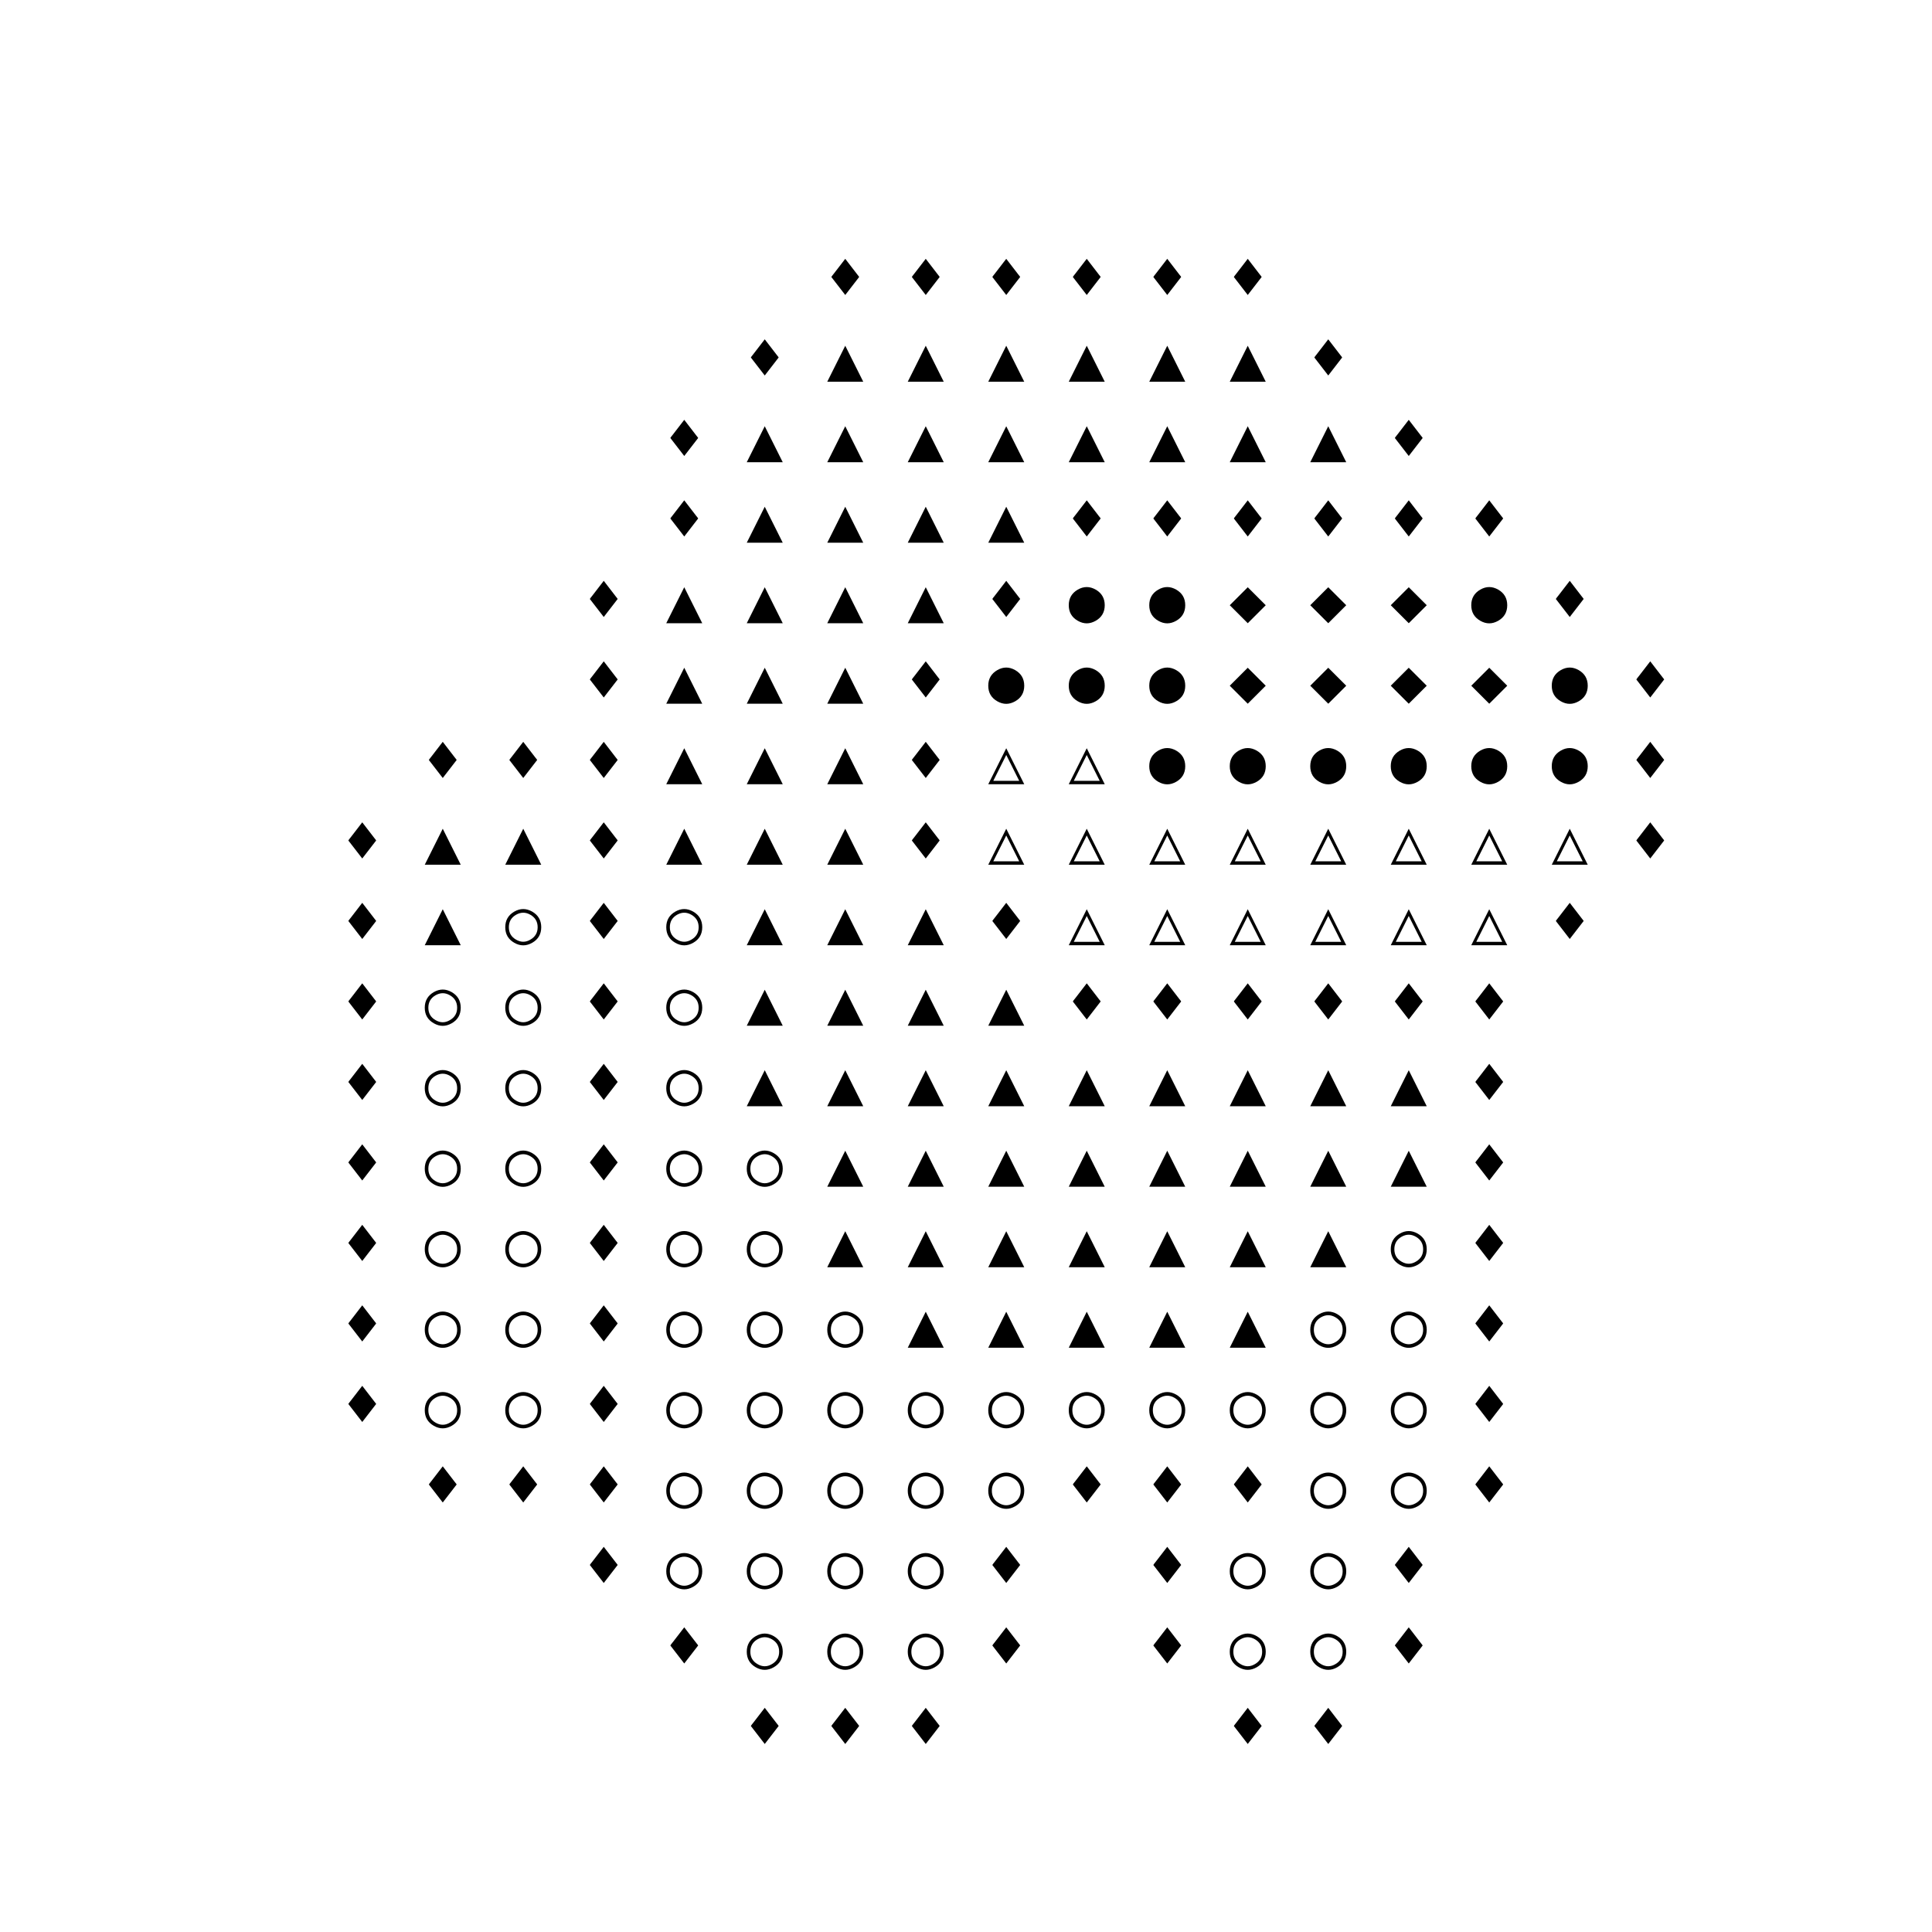
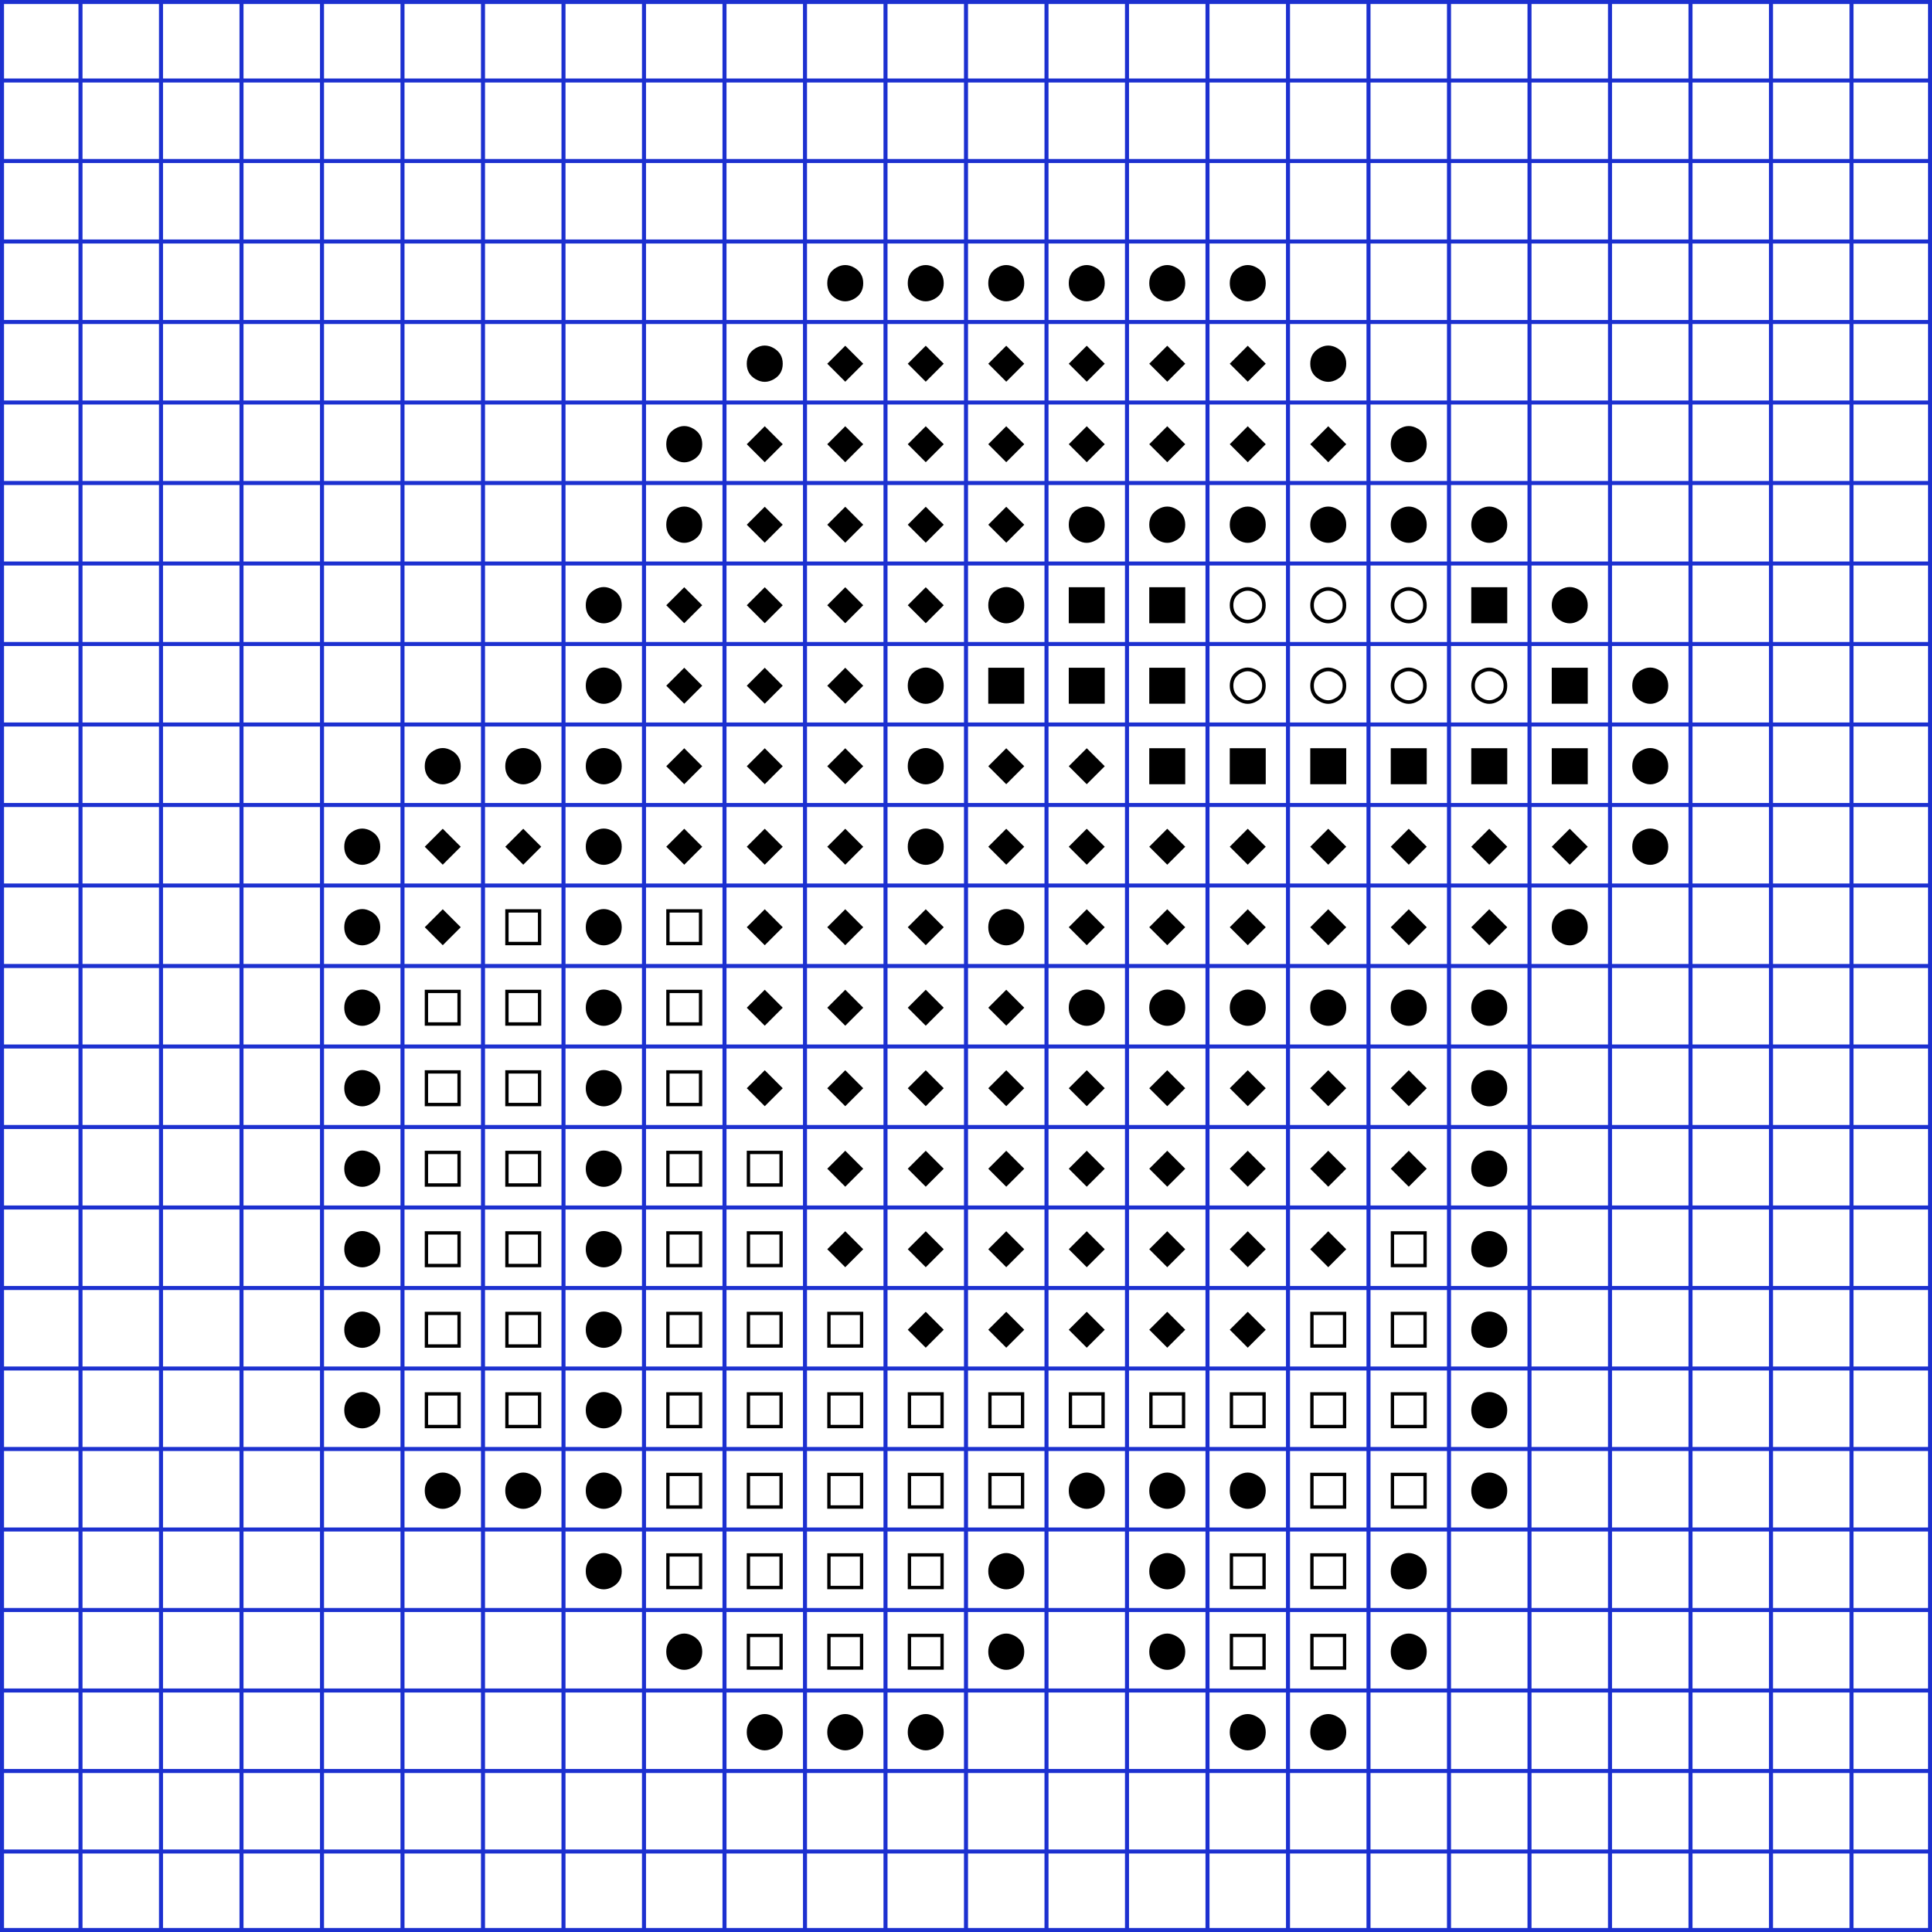
<svg xmlns="http://www.w3.org/2000/svg" width="480" height="480">
  <defs>
    <style>
      .symbol { font-family: monospace; font-size: 15px; text-anchor: middle; dominant-baseline: middle; }
    </style>
  </defs>
-   <text x="210" y="70" fill="#000000" class="symbol">♦</text>
-   <text x="230" y="70" fill="#000000" class="symbol">♦</text>
-   <text x="250" y="70" fill="#000000" class="symbol">♦</text>
-   <text x="270" y="70" fill="#000000" class="symbol">♦</text>
-   <text x="290" y="70" fill="#000000" class="symbol">♦</text>
-   <text x="310" y="70" fill="#000000" class="symbol">♦</text>
-   <text x="190" y="90" fill="#000000" class="symbol">♦</text>
-   <text x="210" y="90" fill="#000000" class="symbol">▲</text>
-   <text x="230" y="90" fill="#000000" class="symbol">▲</text>
-   <text x="250" y="90" fill="#000000" class="symbol">▲</text>
-   <text x="270" y="90" fill="#000000" class="symbol">▲</text>
-   <text x="290" y="90" fill="#000000" class="symbol">▲</text>
-   <text x="310" y="90" fill="#000000" class="symbol">▲</text>
-   <text x="330" y="90" fill="#000000" class="symbol">♦</text>
-   <text x="170" y="110" fill="#000000" class="symbol">♦</text>
-   <text x="190" y="110" fill="#000000" class="symbol">▲</text>
-   <text x="210" y="110" fill="#000000" class="symbol">▲</text>
-   <text x="230" y="110" fill="#000000" class="symbol">▲</text>
-   <text x="250" y="110" fill="#000000" class="symbol">▲</text>
-   <text x="270" y="110" fill="#000000" class="symbol">▲</text>
-   <text x="290" y="110" fill="#000000" class="symbol">▲</text>
-   <text x="310" y="110" fill="#000000" class="symbol">▲</text>
-   <text x="330" y="110" fill="#000000" class="symbol">▲</text>
-   <text x="350" y="110" fill="#000000" class="symbol">♦</text>
-   <text x="170" y="130" fill="#000000" class="symbol">♦</text>
-   <text x="190" y="130" fill="#000000" class="symbol">▲</text>
-   <text x="210" y="130" fill="#000000" class="symbol">▲</text>
-   <text x="230" y="130" fill="#000000" class="symbol">▲</text>
-   <text x="250" y="130" fill="#000000" class="symbol">▲</text>
-   <text x="270" y="130" fill="#000000" class="symbol">♦</text>
-   <text x="290" y="130" fill="#000000" class="symbol">♦</text>
-   <text x="310" y="130" fill="#000000" class="symbol">♦</text>
-   <text x="330" y="130" fill="#000000" class="symbol">♦</text>
-   <text x="350" y="130" fill="#000000" class="symbol">♦</text>
-   <text x="370" y="130" fill="#000000" class="symbol">♦</text>
-   <text x="150" y="150" fill="#000000" class="symbol">♦</text>
-   <text x="170" y="150" fill="#000000" class="symbol">▲</text>
-   <text x="190" y="150" fill="#000000" class="symbol">▲</text>
-   <text x="210" y="150" fill="#000000" class="symbol">▲</text>
-   <text x="230" y="150" fill="#000000" class="symbol">▲</text>
-   <text x="250" y="150" fill="#000000" class="symbol">♦</text>
-   <text x="270" y="150" fill="#000000" class="symbol">●</text>
-   <text x="290" y="150" fill="#000000" class="symbol">●</text>
-   <text x="310" y="150" fill="#000000" class="symbol">◆</text>
-   <text x="330" y="150" fill="#000000" class="symbol">◆</text>
-   <text x="350" y="150" fill="#000000" class="symbol">◆</text>
-   <text x="370" y="150" fill="#000000" class="symbol">●</text>
-   <text x="390" y="150" fill="#000000" class="symbol">♦</text>
-   <text x="150" y="170" fill="#000000" class="symbol">♦</text>
-   <text x="170" y="170" fill="#000000" class="symbol">▲</text>
-   <text x="190" y="170" fill="#000000" class="symbol">▲</text>
-   <text x="210" y="170" fill="#000000" class="symbol">▲</text>
-   <text x="230" y="170" fill="#000000" class="symbol">♦</text>
-   <text x="250" y="170" fill="#000000" class="symbol">●</text>
-   <text x="270" y="170" fill="#000000" class="symbol">●</text>
-   <text x="290" y="170" fill="#000000" class="symbol">●</text>
-   <text x="310" y="170" fill="#000000" class="symbol">◆</text>
-   <text x="330" y="170" fill="#000000" class="symbol">◆</text>
-   <text x="350" y="170" fill="#000000" class="symbol">◆</text>
-   <text x="370" y="170" fill="#000000" class="symbol">◆</text>
-   <text x="390" y="170" fill="#000000" class="symbol">●</text>
-   <text x="410" y="170" fill="#000000" class="symbol">♦</text>
-   <text x="110" y="190" fill="#000000" class="symbol">♦</text>
-   <text x="130" y="190" fill="#000000" class="symbol">♦</text>
-   <text x="150" y="190" fill="#000000" class="symbol">♦</text>
-   <text x="170" y="190" fill="#000000" class="symbol">▲</text>
-   <text x="190" y="190" fill="#000000" class="symbol">▲</text>
-   <text x="210" y="190" fill="#000000" class="symbol">▲</text>
-   <text x="230" y="190" fill="#000000" class="symbol">♦</text>
-   <text x="250" y="190" fill="#000000" class="symbol">△</text>
-   <text x="270" y="190" fill="#000000" class="symbol">△</text>
-   <text x="290" y="190" fill="#000000" class="symbol">●</text>
-   <text x="310" y="190" fill="#000000" class="symbol">●</text>
-   <text x="330" y="190" fill="#000000" class="symbol">●</text>
-   <text x="350" y="190" fill="#000000" class="symbol">●</text>
-   <text x="370" y="190" fill="#000000" class="symbol">●</text>
-   <text x="390" y="190" fill="#000000" class="symbol">●</text>
-   <text x="410" y="190" fill="#000000" class="symbol">♦</text>
-   <text x="90" y="210" fill="#000000" class="symbol">♦</text>
-   <text x="110" y="210" fill="#000000" class="symbol">▲</text>
-   <text x="130" y="210" fill="#000000" class="symbol">▲</text>
-   <text x="150" y="210" fill="#000000" class="symbol">♦</text>
-   <text x="170" y="210" fill="#000000" class="symbol">▲</text>
-   <text x="190" y="210" fill="#000000" class="symbol">▲</text>
-   <text x="210" y="210" fill="#000000" class="symbol">▲</text>
-   <text x="230" y="210" fill="#000000" class="symbol">♦</text>
-   <text x="250" y="210" fill="#000000" class="symbol">△</text>
-   <text x="270" y="210" fill="#000000" class="symbol">△</text>
-   <text x="290" y="210" fill="#000000" class="symbol">△</text>
-   <text x="310" y="210" fill="#000000" class="symbol">△</text>
-   <text x="330" y="210" fill="#000000" class="symbol">△</text>
-   <text x="350" y="210" fill="#000000" class="symbol">△</text>
-   <text x="370" y="210" fill="#000000" class="symbol">△</text>
-   <text x="390" y="210" fill="#000000" class="symbol">△</text>
-   <text x="410" y="210" fill="#000000" class="symbol">♦</text>
-   <text x="90" y="230" fill="#000000" class="symbol">♦</text>
-   <text x="110" y="230" fill="#000000" class="symbol">▲</text>
-   <text x="130" y="230" fill="#000000" class="symbol">○</text>
-   <text x="150" y="230" fill="#000000" class="symbol">♦</text>
-   <text x="170" y="230" fill="#000000" class="symbol">○</text>
-   <text x="190" y="230" fill="#000000" class="symbol">▲</text>
-   <text x="210" y="230" fill="#000000" class="symbol">▲</text>
-   <text x="230" y="230" fill="#000000" class="symbol">▲</text>
-   <text x="250" y="230" fill="#000000" class="symbol">♦</text>
-   <text x="270" y="230" fill="#000000" class="symbol">△</text>
-   <text x="290" y="230" fill="#000000" class="symbol">△</text>
-   <text x="310" y="230" fill="#000000" class="symbol">△</text>
-   <text x="330" y="230" fill="#000000" class="symbol">△</text>
-   <text x="350" y="230" fill="#000000" class="symbol">△</text>
-   <text x="370" y="230" fill="#000000" class="symbol">△</text>
-   <text x="390" y="230" fill="#000000" class="symbol">♦</text>
-   <text x="90" y="250" fill="#000000" class="symbol">♦</text>
-   <text x="110" y="250" fill="#000000" class="symbol">○</text>
-   <text x="130" y="250" fill="#000000" class="symbol">○</text>
-   <text x="150" y="250" fill="#000000" class="symbol">♦</text>
-   <text x="170" y="250" fill="#000000" class="symbol">○</text>
-   <text x="190" y="250" fill="#000000" class="symbol">▲</text>
-   <text x="210" y="250" fill="#000000" class="symbol">▲</text>
-   <text x="230" y="250" fill="#000000" class="symbol">▲</text>
-   <text x="250" y="250" fill="#000000" class="symbol">▲</text>
-   <text x="270" y="250" fill="#000000" class="symbol">♦</text>
-   <text x="290" y="250" fill="#000000" class="symbol">♦</text>
-   <text x="310" y="250" fill="#000000" class="symbol">♦</text>
-   <text x="330" y="250" fill="#000000" class="symbol">♦</text>
-   <text x="350" y="250" fill="#000000" class="symbol">♦</text>
-   <text x="370" y="250" fill="#000000" class="symbol">♦</text>
-   <text x="90" y="270" fill="#000000" class="symbol">♦</text>
-   <text x="110" y="270" fill="#000000" class="symbol">○</text>
-   <text x="130" y="270" fill="#000000" class="symbol">○</text>
-   <text x="150" y="270" fill="#000000" class="symbol">♦</text>
-   <text x="170" y="270" fill="#000000" class="symbol">○</text>
-   <text x="190" y="270" fill="#000000" class="symbol">▲</text>
-   <text x="210" y="270" fill="#000000" class="symbol">▲</text>
-   <text x="230" y="270" fill="#000000" class="symbol">▲</text>
-   <text x="250" y="270" fill="#000000" class="symbol">▲</text>
-   <text x="270" y="270" fill="#000000" class="symbol">▲</text>
-   <text x="290" y="270" fill="#000000" class="symbol">▲</text>
-   <text x="310" y="270" fill="#000000" class="symbol">▲</text>
-   <text x="330" y="270" fill="#000000" class="symbol">▲</text>
-   <text x="350" y="270" fill="#000000" class="symbol">▲</text>
-   <text x="370" y="270" fill="#000000" class="symbol">♦</text>
-   <text x="90" y="290" fill="#000000" class="symbol">♦</text>
-   <text x="110" y="290" fill="#000000" class="symbol">○</text>
-   <text x="130" y="290" fill="#000000" class="symbol">○</text>
-   <text x="150" y="290" fill="#000000" class="symbol">♦</text>
-   <text x="170" y="290" fill="#000000" class="symbol">○</text>
-   <text x="190" y="290" fill="#000000" class="symbol">○</text>
-   <text x="210" y="290" fill="#000000" class="symbol">▲</text>
-   <text x="230" y="290" fill="#000000" class="symbol">▲</text>
-   <text x="250" y="290" fill="#000000" class="symbol">▲</text>
-   <text x="270" y="290" fill="#000000" class="symbol">▲</text>
-   <text x="290" y="290" fill="#000000" class="symbol">▲</text>
-   <text x="310" y="290" fill="#000000" class="symbol">▲</text>
-   <text x="330" y="290" fill="#000000" class="symbol">▲</text>
-   <text x="350" y="290" fill="#000000" class="symbol">▲</text>
-   <text x="370" y="290" fill="#000000" class="symbol">♦</text>
-   <text x="90" y="310" fill="#000000" class="symbol">♦</text>
-   <text x="110" y="310" fill="#000000" class="symbol">○</text>
-   <text x="130" y="310" fill="#000000" class="symbol">○</text>
-   <text x="150" y="310" fill="#000000" class="symbol">♦</text>
-   <text x="170" y="310" fill="#000000" class="symbol">○</text>
-   <text x="190" y="310" fill="#000000" class="symbol">○</text>
-   <text x="210" y="310" fill="#000000" class="symbol">▲</text>
-   <text x="230" y="310" fill="#000000" class="symbol">▲</text>
-   <text x="250" y="310" fill="#000000" class="symbol">▲</text>
-   <text x="270" y="310" fill="#000000" class="symbol">▲</text>
-   <text x="290" y="310" fill="#000000" class="symbol">▲</text>
-   <text x="310" y="310" fill="#000000" class="symbol">▲</text>
-   <text x="330" y="310" fill="#000000" class="symbol">▲</text>
-   <text x="350" y="310" fill="#000000" class="symbol">○</text>
-   <text x="370" y="310" fill="#000000" class="symbol">♦</text>
-   <text x="90" y="330" fill="#000000" class="symbol">♦</text>
-   <text x="110" y="330" fill="#000000" class="symbol">○</text>
-   <text x="130" y="330" fill="#000000" class="symbol">○</text>
-   <text x="150" y="330" fill="#000000" class="symbol">♦</text>
-   <text x="170" y="330" fill="#000000" class="symbol">○</text>
-   <text x="190" y="330" fill="#000000" class="symbol">○</text>
-   <text x="210" y="330" fill="#000000" class="symbol">○</text>
-   <text x="230" y="330" fill="#000000" class="symbol">▲</text>
-   <text x="250" y="330" fill="#000000" class="symbol">▲</text>
-   <text x="270" y="330" fill="#000000" class="symbol">▲</text>
-   <text x="290" y="330" fill="#000000" class="symbol">▲</text>
-   <text x="310" y="330" fill="#000000" class="symbol">▲</text>
-   <text x="330" y="330" fill="#000000" class="symbol">○</text>
-   <text x="350" y="330" fill="#000000" class="symbol">○</text>
-   <text x="370" y="330" fill="#000000" class="symbol">♦</text>
-   <text x="90" y="350" fill="#000000" class="symbol">♦</text>
-   <text x="110" y="350" fill="#000000" class="symbol">○</text>
-   <text x="130" y="350" fill="#000000" class="symbol">○</text>
-   <text x="150" y="350" fill="#000000" class="symbol">♦</text>
-   <text x="170" y="350" fill="#000000" class="symbol">○</text>
-   <text x="190" y="350" fill="#000000" class="symbol">○</text>
-   <text x="210" y="350" fill="#000000" class="symbol">○</text>
-   <text x="230" y="350" fill="#000000" class="symbol">○</text>
-   <text x="250" y="350" fill="#000000" class="symbol">○</text>
-   <text x="270" y="350" fill="#000000" class="symbol">○</text>
-   <text x="290" y="350" fill="#000000" class="symbol">○</text>
-   <text x="310" y="350" fill="#000000" class="symbol">○</text>
-   <text x="330" y="350" fill="#000000" class="symbol">○</text>
-   <text x="350" y="350" fill="#000000" class="symbol">○</text>
-   <text x="370" y="350" fill="#000000" class="symbol">♦</text>
-   <text x="110" y="370" fill="#000000" class="symbol">♦</text>
-   <text x="130" y="370" fill="#000000" class="symbol">♦</text>
-   <text x="150" y="370" fill="#000000" class="symbol">♦</text>
-   <text x="170" y="370" fill="#000000" class="symbol">○</text>
-   <text x="190" y="370" fill="#000000" class="symbol">○</text>
-   <text x="210" y="370" fill="#000000" class="symbol">○</text>
-   <text x="230" y="370" fill="#000000" class="symbol">○</text>
-   <text x="250" y="370" fill="#000000" class="symbol">○</text>
-   <text x="270" y="370" fill="#000000" class="symbol">♦</text>
-   <text x="290" y="370" fill="#000000" class="symbol">♦</text>
-   <text x="310" y="370" fill="#000000" class="symbol">♦</text>
-   <text x="330" y="370" fill="#000000" class="symbol">○</text>
-   <text x="350" y="370" fill="#000000" class="symbol">○</text>
-   <text x="370" y="370" fill="#000000" class="symbol">♦</text>
-   <text x="150" y="390" fill="#000000" class="symbol">♦</text>
-   <text x="170" y="390" fill="#000000" class="symbol">○</text>
-   <text x="190" y="390" fill="#000000" class="symbol">○</text>
-   <text x="210" y="390" fill="#000000" class="symbol">○</text>
-   <text x="230" y="390" fill="#000000" class="symbol">○</text>
-   <text x="250" y="390" fill="#000000" class="symbol">♦</text>
-   <text x="290" y="390" fill="#000000" class="symbol">♦</text>
-   <text x="310" y="390" fill="#000000" class="symbol">○</text>
-   <text x="330" y="390" fill="#000000" class="symbol">○</text>
-   <text x="350" y="390" fill="#000000" class="symbol">♦</text>
-   <text x="170" y="410" fill="#000000" class="symbol">♦</text>
-   <text x="190" y="410" fill="#000000" class="symbol">○</text>
-   <text x="210" y="410" fill="#000000" class="symbol">○</text>
-   <text x="230" y="410" fill="#000000" class="symbol">○</text>
-   <text x="250" y="410" fill="#000000" class="symbol">♦</text>
-   <text x="290" y="410" fill="#000000" class="symbol">♦</text>
-   <text x="310" y="410" fill="#000000" class="symbol">○</text>
-   <text x="330" y="410" fill="#000000" class="symbol">○</text>
-   <text x="350" y="410" fill="#000000" class="symbol">♦</text>
-   <text x="190" y="430" fill="#000000" class="symbol">♦</text>
-   <text x="210" y="430" fill="#000000" class="symbol">♦</text>
-   <text x="230" y="430" fill="#000000" class="symbol">♦</text>
-   <text x="310" y="430" fill="#000000" class="symbol">♦</text>
-   <text x="330" y="430" fill="#000000" class="symbol">♦</text>
+   <text x="210" y="70" fill="#000000" class="symbol">●</text>
+   <text x="230" y="70" fill="#000000" class="symbol">●</text>
+   <text x="250" y="70" fill="#000000" class="symbol">●</text>
+   <text x="270" y="70" fill="#000000" class="symbol">●</text>
+   <text x="290" y="70" fill="#000000" class="symbol">●</text>
+   <text x="310" y="70" fill="#000000" class="symbol">●</text>
+   <text x="190" y="90" fill="#000000" class="symbol">●</text>
+   <text x="210" y="90" fill="#000000" class="symbol">◆</text>
+   <text x="230" y="90" fill="#000000" class="symbol">◆</text>
+   <text x="250" y="90" fill="#000000" class="symbol">◆</text>
+   <text x="270" y="90" fill="#000000" class="symbol">◆</text>
+   <text x="290" y="90" fill="#000000" class="symbol">◆</text>
+   <text x="310" y="90" fill="#000000" class="symbol">◆</text>
+   <text x="330" y="90" fill="#000000" class="symbol">●</text>
+   <text x="170" y="110" fill="#000000" class="symbol">●</text>
+   <text x="190" y="110" fill="#000000" class="symbol">◆</text>
+   <text x="210" y="110" fill="#000000" class="symbol">◆</text>
+   <text x="230" y="110" fill="#000000" class="symbol">◆</text>
+   <text x="250" y="110" fill="#000000" class="symbol">◆</text>
+   <text x="270" y="110" fill="#000000" class="symbol">◆</text>
+   <text x="290" y="110" fill="#000000" class="symbol">◆</text>
+   <text x="310" y="110" fill="#000000" class="symbol">◆</text>
+   <text x="330" y="110" fill="#000000" class="symbol">◆</text>
+   <text x="350" y="110" fill="#000000" class="symbol">●</text>
+   <text x="170" y="130" fill="#000000" class="symbol">●</text>
+   <text x="190" y="130" fill="#000000" class="symbol">◆</text>
+   <text x="210" y="130" fill="#000000" class="symbol">◆</text>
+   <text x="230" y="130" fill="#000000" class="symbol">◆</text>
+   <text x="250" y="130" fill="#000000" class="symbol">◆</text>
+   <text x="270" y="130" fill="#000000" class="symbol">●</text>
+   <text x="290" y="130" fill="#000000" class="symbol">●</text>
+   <text x="310" y="130" fill="#000000" class="symbol">●</text>
+   <text x="330" y="130" fill="#000000" class="symbol">●</text>
+   <text x="350" y="130" fill="#000000" class="symbol">●</text>
+   <text x="370" y="130" fill="#000000" class="symbol">●</text>
+   <text x="150" y="150" fill="#000000" class="symbol">●</text>
+   <text x="170" y="150" fill="#000000" class="symbol">◆</text>
+   <text x="190" y="150" fill="#000000" class="symbol">◆</text>
+   <text x="210" y="150" fill="#000000" class="symbol">◆</text>
+   <text x="230" y="150" fill="#000000" class="symbol">◆</text>
+   <text x="250" y="150" fill="#000000" class="symbol">●</text>
+   <text x="270" y="150" fill="#000000" class="symbol">■</text>
+   <text x="290" y="150" fill="#000000" class="symbol">■</text>
+   <text x="310" y="150" fill="#000000" class="symbol">○</text>
+   <text x="330" y="150" fill="#000000" class="symbol">○</text>
+   <text x="350" y="150" fill="#000000" class="symbol">○</text>
+   <text x="370" y="150" fill="#000000" class="symbol">■</text>
+   <text x="390" y="150" fill="#000000" class="symbol">●</text>
+   <text x="150" y="170" fill="#000000" class="symbol">●</text>
+   <text x="170" y="170" fill="#000000" class="symbol">◆</text>
+   <text x="190" y="170" fill="#000000" class="symbol">◆</text>
+   <text x="210" y="170" fill="#000000" class="symbol">◆</text>
+   <text x="230" y="170" fill="#000000" class="symbol">●</text>
+   <text x="250" y="170" fill="#000000" class="symbol">■</text>
+   <text x="270" y="170" fill="#000000" class="symbol">■</text>
+   <text x="290" y="170" fill="#000000" class="symbol">■</text>
+   <text x="310" y="170" fill="#000000" class="symbol">○</text>
+   <text x="330" y="170" fill="#000000" class="symbol">○</text>
+   <text x="350" y="170" fill="#000000" class="symbol">○</text>
+   <text x="370" y="170" fill="#000000" class="symbol">○</text>
+   <text x="390" y="170" fill="#000000" class="symbol">■</text>
+   <text x="410" y="170" fill="#000000" class="symbol">●</text>
+   <text x="110" y="190" fill="#000000" class="symbol">●</text>
+   <text x="130" y="190" fill="#000000" class="symbol">●</text>
+   <text x="150" y="190" fill="#000000" class="symbol">●</text>
+   <text x="170" y="190" fill="#000000" class="symbol">◆</text>
+   <text x="190" y="190" fill="#000000" class="symbol">◆</text>
+   <text x="210" y="190" fill="#000000" class="symbol">◆</text>
+   <text x="230" y="190" fill="#000000" class="symbol">●</text>
+   <text x="250" y="190" fill="#000000" class="symbol">◆</text>
+   <text x="270" y="190" fill="#000000" class="symbol">◆</text>
+   <text x="290" y="190" fill="#000000" class="symbol">■</text>
+   <text x="310" y="190" fill="#000000" class="symbol">■</text>
+   <text x="330" y="190" fill="#000000" class="symbol">■</text>
+   <text x="350" y="190" fill="#000000" class="symbol">■</text>
+   <text x="370" y="190" fill="#000000" class="symbol">■</text>
+   <text x="390" y="190" fill="#000000" class="symbol">■</text>
+   <text x="410" y="190" fill="#000000" class="symbol">●</text>
+   <text x="90" y="210" fill="#000000" class="symbol">●</text>
+   <text x="110" y="210" fill="#000000" class="symbol">◆</text>
+   <text x="130" y="210" fill="#000000" class="symbol">◆</text>
+   <text x="150" y="210" fill="#000000" class="symbol">●</text>
+   <text x="170" y="210" fill="#000000" class="symbol">◆</text>
+   <text x="190" y="210" fill="#000000" class="symbol">◆</text>
+   <text x="210" y="210" fill="#000000" class="symbol">◆</text>
+   <text x="230" y="210" fill="#000000" class="symbol">●</text>
+   <text x="250" y="210" fill="#000000" class="symbol">◆</text>
+   <text x="270" y="210" fill="#000000" class="symbol">◆</text>
+   <text x="290" y="210" fill="#000000" class="symbol">◆</text>
+   <text x="310" y="210" fill="#000000" class="symbol">◆</text>
+   <text x="330" y="210" fill="#000000" class="symbol">◆</text>
+   <text x="350" y="210" fill="#000000" class="symbol">◆</text>
+   <text x="370" y="210" fill="#000000" class="symbol">◆</text>
+   <text x="390" y="210" fill="#000000" class="symbol">◆</text>
+   <text x="410" y="210" fill="#000000" class="symbol">●</text>
+   <text x="90" y="230" fill="#000000" class="symbol">●</text>
+   <text x="110" y="230" fill="#000000" class="symbol">◆</text>
+   <text x="130" y="230" fill="#000000" class="symbol">□</text>
+   <text x="150" y="230" fill="#000000" class="symbol">●</text>
+   <text x="170" y="230" fill="#000000" class="symbol">□</text>
+   <text x="190" y="230" fill="#000000" class="symbol">◆</text>
+   <text x="210" y="230" fill="#000000" class="symbol">◆</text>
+   <text x="230" y="230" fill="#000000" class="symbol">◆</text>
+   <text x="250" y="230" fill="#000000" class="symbol">●</text>
+   <text x="270" y="230" fill="#000000" class="symbol">◆</text>
+   <text x="290" y="230" fill="#000000" class="symbol">◆</text>
+   <text x="310" y="230" fill="#000000" class="symbol">◆</text>
+   <text x="330" y="230" fill="#000000" class="symbol">◆</text>
+   <text x="350" y="230" fill="#000000" class="symbol">◆</text>
+   <text x="370" y="230" fill="#000000" class="symbol">◆</text>
+   <text x="390" y="230" fill="#000000" class="symbol">●</text>
+   <text x="90" y="250" fill="#000000" class="symbol">●</text>
+   <text x="110" y="250" fill="#000000" class="symbol">□</text>
+   <text x="130" y="250" fill="#000000" class="symbol">□</text>
+   <text x="150" y="250" fill="#000000" class="symbol">●</text>
+   <text x="170" y="250" fill="#000000" class="symbol">□</text>
+   <text x="190" y="250" fill="#000000" class="symbol">◆</text>
+   <text x="210" y="250" fill="#000000" class="symbol">◆</text>
+   <text x="230" y="250" fill="#000000" class="symbol">◆</text>
+   <text x="250" y="250" fill="#000000" class="symbol">◆</text>
+   <text x="270" y="250" fill="#000000" class="symbol">●</text>
+   <text x="290" y="250" fill="#000000" class="symbol">●</text>
+   <text x="310" y="250" fill="#000000" class="symbol">●</text>
+   <text x="330" y="250" fill="#000000" class="symbol">●</text>
+   <text x="350" y="250" fill="#000000" class="symbol">●</text>
+   <text x="370" y="250" fill="#000000" class="symbol">●</text>
+   <text x="90" y="270" fill="#000000" class="symbol">●</text>
+   <text x="110" y="270" fill="#000000" class="symbol">□</text>
+   <text x="130" y="270" fill="#000000" class="symbol">□</text>
+   <text x="150" y="270" fill="#000000" class="symbol">●</text>
+   <text x="170" y="270" fill="#000000" class="symbol">□</text>
+   <text x="190" y="270" fill="#000000" class="symbol">◆</text>
+   <text x="210" y="270" fill="#000000" class="symbol">◆</text>
+   <text x="230" y="270" fill="#000000" class="symbol">◆</text>
+   <text x="250" y="270" fill="#000000" class="symbol">◆</text>
+   <text x="270" y="270" fill="#000000" class="symbol">◆</text>
+   <text x="290" y="270" fill="#000000" class="symbol">◆</text>
+   <text x="310" y="270" fill="#000000" class="symbol">◆</text>
+   <text x="330" y="270" fill="#000000" class="symbol">◆</text>
+   <text x="350" y="270" fill="#000000" class="symbol">◆</text>
+   <text x="370" y="270" fill="#000000" class="symbol">●</text>
+   <text x="90" y="290" fill="#000000" class="symbol">●</text>
+   <text x="110" y="290" fill="#000000" class="symbol">□</text>
+   <text x="130" y="290" fill="#000000" class="symbol">□</text>
+   <text x="150" y="290" fill="#000000" class="symbol">●</text>
+   <text x="170" y="290" fill="#000000" class="symbol">□</text>
+   <text x="190" y="290" fill="#000000" class="symbol">□</text>
+   <text x="210" y="290" fill="#000000" class="symbol">◆</text>
+   <text x="230" y="290" fill="#000000" class="symbol">◆</text>
+   <text x="250" y="290" fill="#000000" class="symbol">◆</text>
+   <text x="270" y="290" fill="#000000" class="symbol">◆</text>
+   <text x="290" y="290" fill="#000000" class="symbol">◆</text>
+   <text x="310" y="290" fill="#000000" class="symbol">◆</text>
+   <text x="330" y="290" fill="#000000" class="symbol">◆</text>
+   <text x="350" y="290" fill="#000000" class="symbol">◆</text>
+   <text x="370" y="290" fill="#000000" class="symbol">●</text>
+   <text x="90" y="310" fill="#000000" class="symbol">●</text>
+   <text x="110" y="310" fill="#000000" class="symbol">□</text>
+   <text x="130" y="310" fill="#000000" class="symbol">□</text>
+   <text x="150" y="310" fill="#000000" class="symbol">●</text>
+   <text x="170" y="310" fill="#000000" class="symbol">□</text>
+   <text x="190" y="310" fill="#000000" class="symbol">□</text>
+   <text x="210" y="310" fill="#000000" class="symbol">◆</text>
+   <text x="230" y="310" fill="#000000" class="symbol">◆</text>
+   <text x="250" y="310" fill="#000000" class="symbol">◆</text>
+   <text x="270" y="310" fill="#000000" class="symbol">◆</text>
+   <text x="290" y="310" fill="#000000" class="symbol">◆</text>
+   <text x="310" y="310" fill="#000000" class="symbol">◆</text>
+   <text x="330" y="310" fill="#000000" class="symbol">◆</text>
+   <text x="350" y="310" fill="#000000" class="symbol">□</text>
+   <text x="370" y="310" fill="#000000" class="symbol">●</text>
+   <text x="90" y="330" fill="#000000" class="symbol">●</text>
+   <text x="110" y="330" fill="#000000" class="symbol">□</text>
+   <text x="130" y="330" fill="#000000" class="symbol">□</text>
+   <text x="150" y="330" fill="#000000" class="symbol">●</text>
+   <text x="170" y="330" fill="#000000" class="symbol">□</text>
+   <text x="190" y="330" fill="#000000" class="symbol">□</text>
+   <text x="210" y="330" fill="#000000" class="symbol">□</text>
+   <text x="230" y="330" fill="#000000" class="symbol">◆</text>
+   <text x="250" y="330" fill="#000000" class="symbol">◆</text>
+   <text x="270" y="330" fill="#000000" class="symbol">◆</text>
+   <text x="290" y="330" fill="#000000" class="symbol">◆</text>
+   <text x="310" y="330" fill="#000000" class="symbol">◆</text>
+   <text x="330" y="330" fill="#000000" class="symbol">□</text>
+   <text x="350" y="330" fill="#000000" class="symbol">□</text>
+   <text x="370" y="330" fill="#000000" class="symbol">●</text>
+   <text x="90" y="350" fill="#000000" class="symbol">●</text>
+   <text x="110" y="350" fill="#000000" class="symbol">□</text>
+   <text x="130" y="350" fill="#000000" class="symbol">□</text>
+   <text x="150" y="350" fill="#000000" class="symbol">●</text>
+   <text x="170" y="350" fill="#000000" class="symbol">□</text>
+   <text x="190" y="350" fill="#000000" class="symbol">□</text>
+   <text x="210" y="350" fill="#000000" class="symbol">□</text>
+   <text x="230" y="350" fill="#000000" class="symbol">□</text>
+   <text x="250" y="350" fill="#000000" class="symbol">□</text>
+   <text x="270" y="350" fill="#000000" class="symbol">□</text>
+   <text x="290" y="350" fill="#000000" class="symbol">□</text>
+   <text x="310" y="350" fill="#000000" class="symbol">□</text>
+   <text x="330" y="350" fill="#000000" class="symbol">□</text>
+   <text x="350" y="350" fill="#000000" class="symbol">□</text>
+   <text x="370" y="350" fill="#000000" class="symbol">●</text>
+   <text x="110" y="370" fill="#000000" class="symbol">●</text>
+   <text x="130" y="370" fill="#000000" class="symbol">●</text>
+   <text x="150" y="370" fill="#000000" class="symbol">●</text>
+   <text x="170" y="370" fill="#000000" class="symbol">□</text>
+   <text x="190" y="370" fill="#000000" class="symbol">□</text>
+   <text x="210" y="370" fill="#000000" class="symbol">□</text>
+   <text x="230" y="370" fill="#000000" class="symbol">□</text>
+   <text x="250" y="370" fill="#000000" class="symbol">□</text>
+   <text x="270" y="370" fill="#000000" class="symbol">●</text>
+   <text x="290" y="370" fill="#000000" class="symbol">●</text>
+   <text x="310" y="370" fill="#000000" class="symbol">●</text>
+   <text x="330" y="370" fill="#000000" class="symbol">□</text>
+   <text x="350" y="370" fill="#000000" class="symbol">□</text>
+   <text x="370" y="370" fill="#000000" class="symbol">●</text>
+   <text x="150" y="390" fill="#000000" class="symbol">●</text>
+   <text x="170" y="390" fill="#000000" class="symbol">□</text>
+   <text x="190" y="390" fill="#000000" class="symbol">□</text>
+   <text x="210" y="390" fill="#000000" class="symbol">□</text>
+   <text x="230" y="390" fill="#000000" class="symbol">□</text>
+   <text x="250" y="390" fill="#000000" class="symbol">●</text>
+   <text x="290" y="390" fill="#000000" class="symbol">●</text>
+   <text x="310" y="390" fill="#000000" class="symbol">□</text>
+   <text x="330" y="390" fill="#000000" class="symbol">□</text>
+   <text x="350" y="390" fill="#000000" class="symbol">●</text>
+   <text x="170" y="410" fill="#000000" class="symbol">●</text>
+   <text x="190" y="410" fill="#000000" class="symbol">□</text>
+   <text x="210" y="410" fill="#000000" class="symbol">□</text>
+   <text x="230" y="410" fill="#000000" class="symbol">□</text>
+   <text x="250" y="410" fill="#000000" class="symbol">●</text>
+   <text x="290" y="410" fill="#000000" class="symbol">●</text>
+   <text x="310" y="410" fill="#000000" class="symbol">□</text>
+   <text x="330" y="410" fill="#000000" class="symbol">□</text>
+   <text x="350" y="410" fill="#000000" class="symbol">●</text>
+   <text x="190" y="430" fill="#000000" class="symbol">●</text>
+   <text x="210" y="430" fill="#000000" class="symbol">●</text>
+   <text x="230" y="430" fill="#000000" class="symbol">●</text>
+   <text x="310" y="430" fill="#000000" class="symbol">●</text>
+   <text x="330" y="430" fill="#000000" class="symbol">●</text>
+   <line x1="0" y1="0" x2="0" y2="480" stroke="#1c30d0" stroke-width="2" />
+   <line x1="20" y1="0" x2="20" y2="480" stroke="#1c30d0" stroke-width="1" />
+   <line x1="40" y1="0" x2="40" y2="480" stroke="#1c30d0" stroke-width="1" />
+   <line x1="60" y1="0" x2="60" y2="480" stroke="#1c30d0" stroke-width="1" />
+   <line x1="80" y1="0" x2="80" y2="480" stroke="#1c30d0" stroke-width="1" />
+   <line x1="100" y1="0" x2="100" y2="480" stroke="#1c30d0" stroke-width="1" />
+   <line x1="120" y1="0" x2="120" y2="480" stroke="#1c30d0" stroke-width="1" />
+   <line x1="140" y1="0" x2="140" y2="480" stroke="#1c30d0" stroke-width="1" />
+   <line x1="160" y1="0" x2="160" y2="480" stroke="#1c30d0" stroke-width="1" />
+   <line x1="180" y1="0" x2="180" y2="480" stroke="#1c30d0" stroke-width="1" />
+   <line x1="200" y1="0" x2="200" y2="480" stroke="#1c30d0" stroke-width="1" />
+   <line x1="220" y1="0" x2="220" y2="480" stroke="#1c30d0" stroke-width="1" />
+   <line x1="240" y1="0" x2="240" y2="480" stroke="#1c30d0" stroke-width="1" />
+   <line x1="260" y1="0" x2="260" y2="480" stroke="#1c30d0" stroke-width="1" />
+   <line x1="280" y1="0" x2="280" y2="480" stroke="#1c30d0" stroke-width="1" />
+   <line x1="300" y1="0" x2="300" y2="480" stroke="#1c30d0" stroke-width="1" />
+   <line x1="320" y1="0" x2="320" y2="480" stroke="#1c30d0" stroke-width="1" />
+   <line x1="340" y1="0" x2="340" y2="480" stroke="#1c30d0" stroke-width="1" />
+   <line x1="360" y1="0" x2="360" y2="480" stroke="#1c30d0" stroke-width="1" />
+   <line x1="380" y1="0" x2="380" y2="480" stroke="#1c30d0" stroke-width="1" />
+   <line x1="400" y1="0" x2="400" y2="480" stroke="#1c30d0" stroke-width="1" />
+   <line x1="420" y1="0" x2="420" y2="480" stroke="#1c30d0" stroke-width="1" />
+   <line x1="440" y1="0" x2="440" y2="480" stroke="#1c30d0" stroke-width="1" />
+   <line x1="460" y1="0" x2="460" y2="480" stroke="#1c30d0" stroke-width="1" />
+   <line x1="480" y1="0" x2="480" y2="480" stroke="#1c30d0" stroke-width="2" />
+   <line x1="0" y1="0" x2="480" y2="0" stroke="#1c30d0" stroke-width="2" />
+   <line x1="0" y1="20" x2="480" y2="20" stroke="#1c30d0" stroke-width="1" />
+   <line x1="0" y1="40" x2="480" y2="40" stroke="#1c30d0" stroke-width="1" />
+   <line x1="0" y1="60" x2="480" y2="60" stroke="#1c30d0" stroke-width="1" />
+   <line x1="0" y1="80" x2="480" y2="80" stroke="#1c30d0" stroke-width="1" />
+   <line x1="0" y1="100" x2="480" y2="100" stroke="#1c30d0" stroke-width="1" />
+   <line x1="0" y1="120" x2="480" y2="120" stroke="#1c30d0" stroke-width="1" />
+   <line x1="0" y1="140" x2="480" y2="140" stroke="#1c30d0" stroke-width="1" />
+   <line x1="0" y1="160" x2="480" y2="160" stroke="#1c30d0" stroke-width="1" />
+   <line x1="0" y1="180" x2="480" y2="180" stroke="#1c30d0" stroke-width="1" />
+   <line x1="0" y1="200" x2="480" y2="200" stroke="#1c30d0" stroke-width="1" />
+   <line x1="0" y1="220" x2="480" y2="220" stroke="#1c30d0" stroke-width="1" />
+   <line x1="0" y1="240" x2="480" y2="240" stroke="#1c30d0" stroke-width="1" />
+   <line x1="0" y1="260" x2="480" y2="260" stroke="#1c30d0" stroke-width="1" />
+   <line x1="0" y1="280" x2="480" y2="280" stroke="#1c30d0" stroke-width="1" />
+   <line x1="0" y1="300" x2="480" y2="300" stroke="#1c30d0" stroke-width="1" />
+   <line x1="0" y1="320" x2="480" y2="320" stroke="#1c30d0" stroke-width="1" />
+   <line x1="0" y1="340" x2="480" y2="340" stroke="#1c30d0" stroke-width="1" />
+   <line x1="0" y1="360" x2="480" y2="360" stroke="#1c30d0" stroke-width="1" />
+   <line x1="0" y1="380" x2="480" y2="380" stroke="#1c30d0" stroke-width="1" />
+   <line x1="0" y1="400" x2="480" y2="400" stroke="#1c30d0" stroke-width="1" />
+   <line x1="0" y1="420" x2="480" y2="420" stroke="#1c30d0" stroke-width="1" />
+   <line x1="0" y1="440" x2="480" y2="440" stroke="#1c30d0" stroke-width="1" />
+   <line x1="0" y1="460" x2="480" y2="460" stroke="#1c30d0" stroke-width="1" />
+   <line x1="0" y1="480" x2="480" y2="480" stroke="#1c30d0" stroke-width="2" />
</svg>
